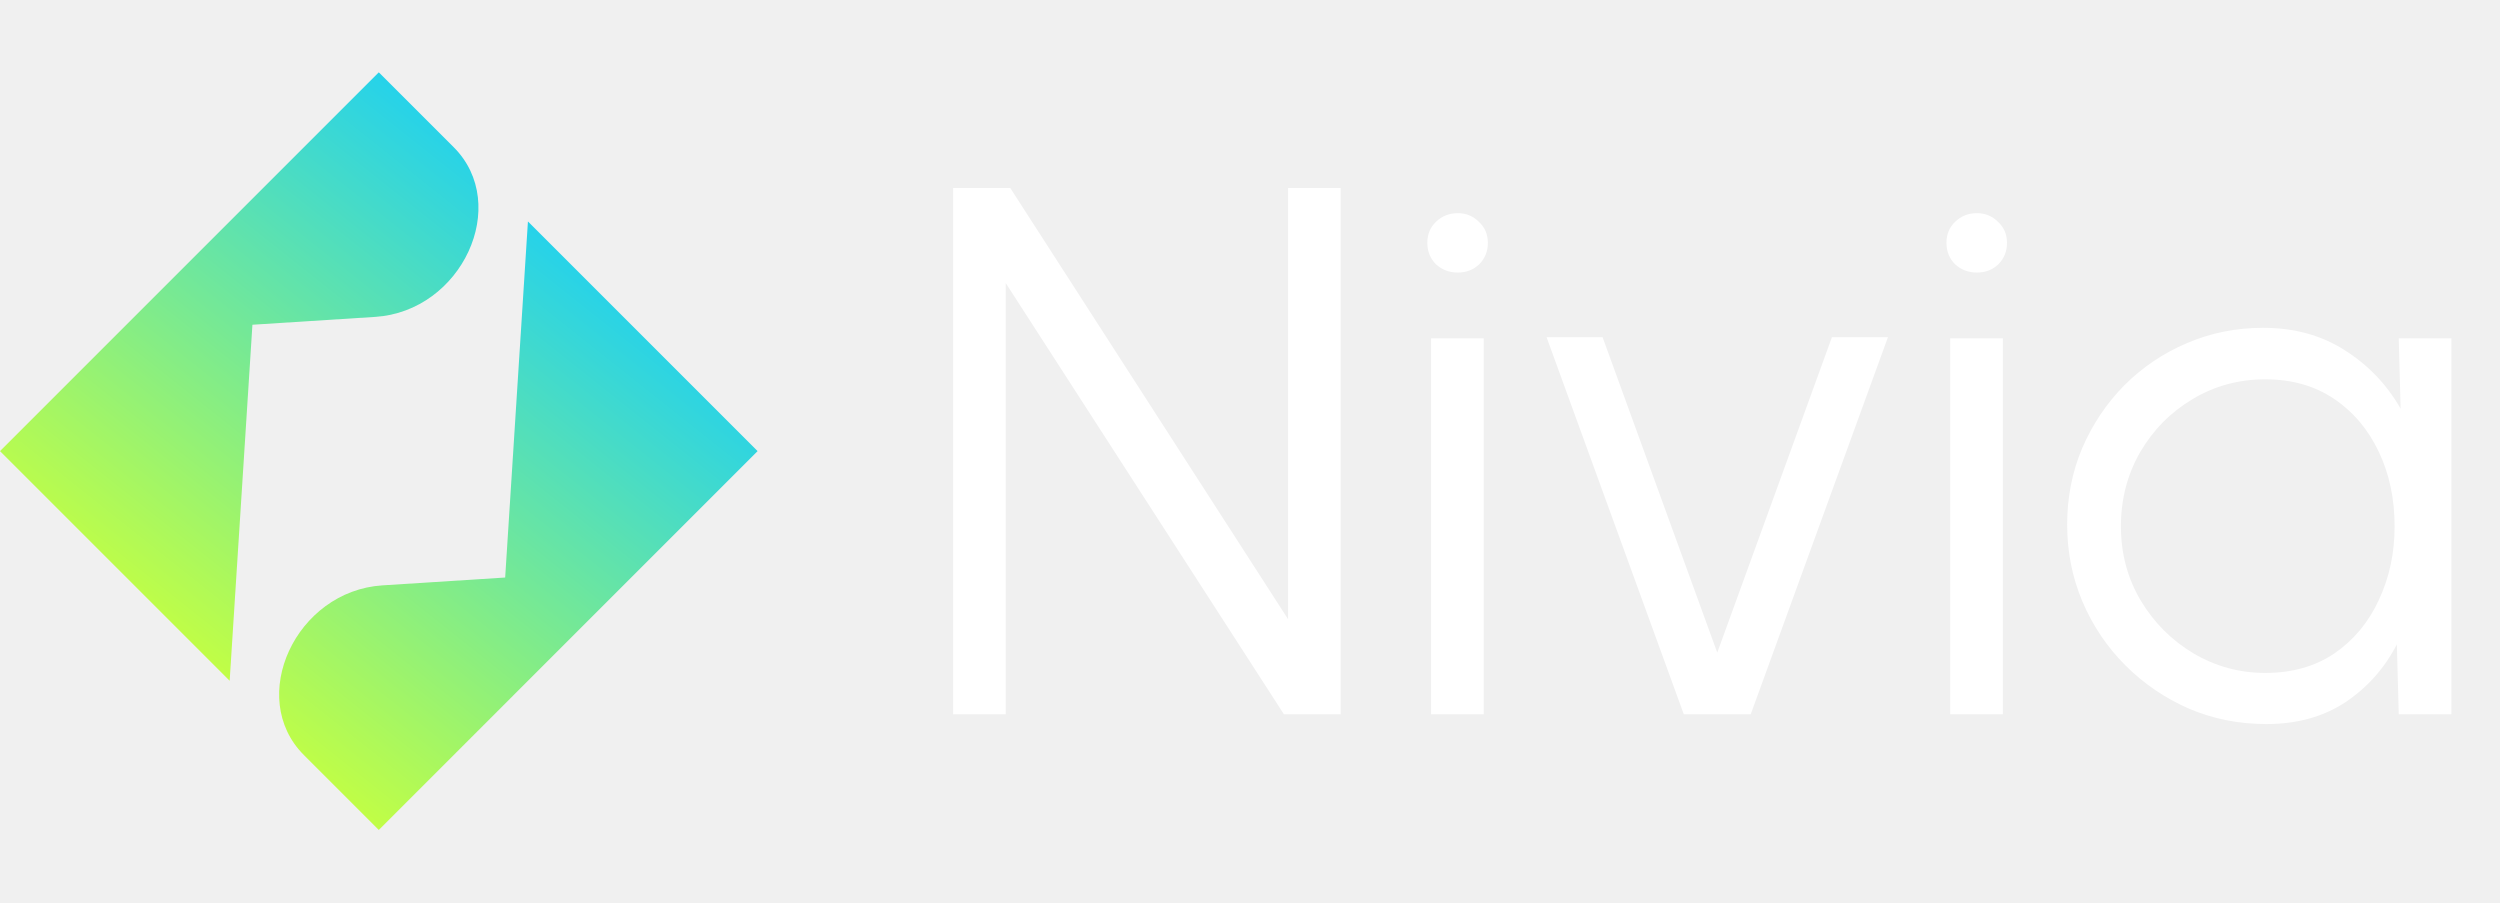
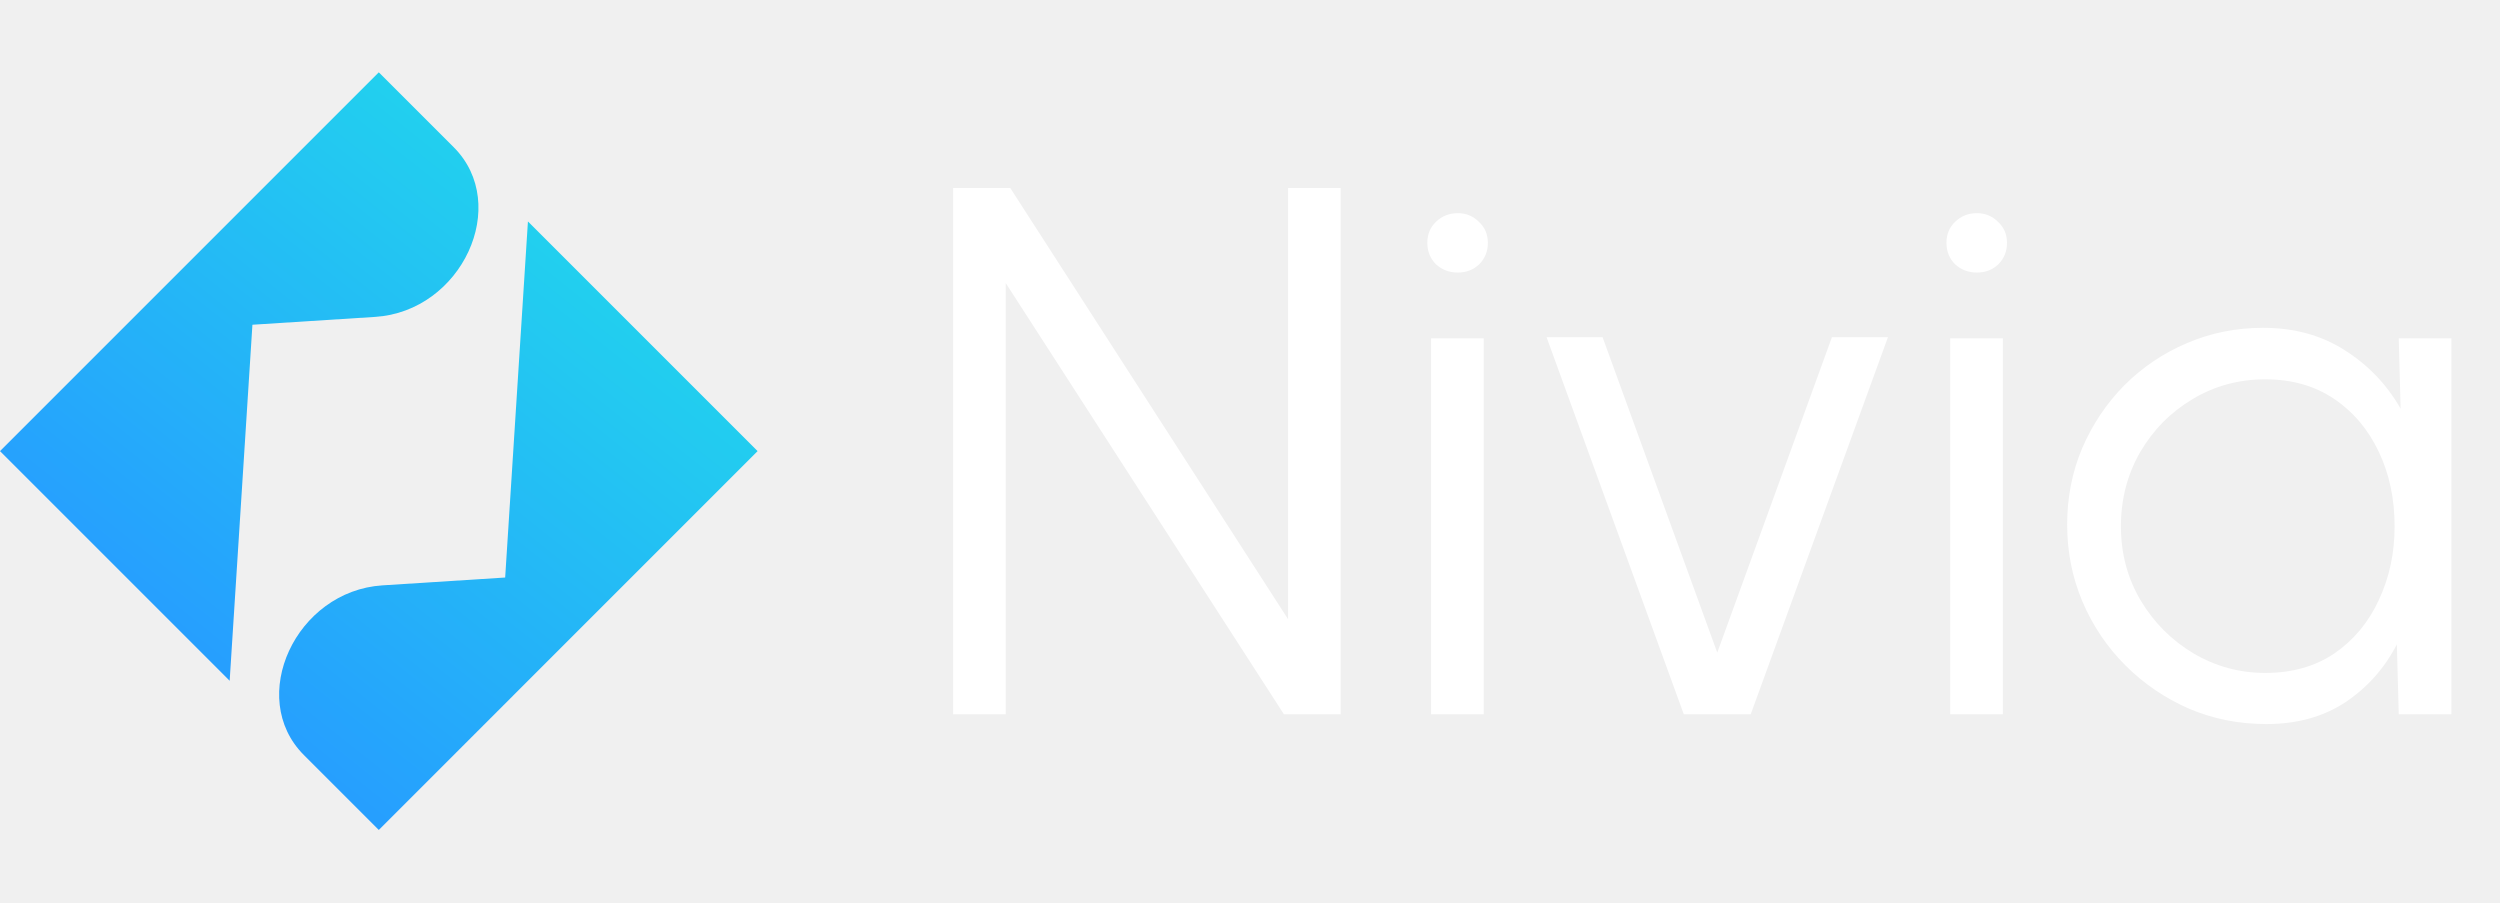
<svg xmlns="http://www.w3.org/2000/svg" width="133" height="48" viewBox="0 0 133 48" fill="none">
  <path d="M26.875 30.724L20.349 31.141C15.733 31.436 13.111 37.112 16.166 40.167L20.152 44.153L40.304 24L28.086 11.782L26.875 30.724Z" fill="url(#paint0_linear_86_3136)" />
  <path d="M13.429 17.276L19.955 16.859C24.571 16.564 27.193 10.888 24.138 7.833L20.152 3.848L0 24L12.218 36.218L13.429 17.276Z" fill="url(#paint1_linear_86_3136)" />
  <path d="M50.705 38V10H53.745L68.525 32.94V10H71.325V38H68.305L53.505 15.06V38H50.705ZM76.134 18H78.934V38H76.134V18ZM77.554 14.5C77.101 14.5 76.714 14.353 76.394 14.06C76.088 13.753 75.934 13.373 75.934 12.92C75.934 12.467 76.088 12.093 76.394 11.8C76.714 11.493 77.101 11.34 77.554 11.34C77.994 11.34 78.368 11.493 78.674 11.8C78.994 12.093 79.154 12.467 79.154 12.92C79.154 13.373 79.001 13.753 78.694 14.06C78.388 14.353 78.008 14.5 77.554 14.5ZM93.138 38H89.578L82.278 17.94H85.258L91.358 34.72L97.458 17.94H100.438L93.138 38ZM103.752 18H106.552V38H103.752V18ZM105.172 14.5C104.718 14.5 104.332 14.353 104.012 14.06C103.705 13.753 103.552 13.373 103.552 12.92C103.552 12.467 103.705 12.093 104.012 11.8C104.332 11.493 104.718 11.34 105.172 11.34C105.612 11.34 105.985 11.493 106.292 11.8C106.612 12.093 106.772 12.467 106.772 12.92C106.772 13.373 106.618 13.753 106.312 14.06C106.005 14.353 105.625 14.5 105.172 14.5ZM127.613 18H130.413V38H127.613L127.513 34.28C126.86 35.547 125.947 36.573 124.773 37.36C123.6 38.133 122.2 38.52 120.573 38.52C119.107 38.52 117.733 38.247 116.453 37.7C115.173 37.14 114.047 36.373 113.073 35.4C112.1 34.427 111.34 33.3 110.793 32.02C110.247 30.74 109.973 29.367 109.973 27.9C109.973 26.46 110.24 25.107 110.773 23.84C111.32 22.573 112.067 21.46 113.013 20.5C113.973 19.54 115.08 18.793 116.333 18.26C117.6 17.713 118.953 17.44 120.393 17.44C122.06 17.44 123.513 17.84 124.753 18.64C125.993 19.427 126.98 20.46 127.713 21.74L127.613 18ZM120.513 35.8C121.94 35.8 123.167 35.453 124.193 34.76C125.22 34.053 126.007 33.107 126.553 31.92C127.113 30.733 127.393 29.427 127.393 28C127.393 26.533 127.113 25.213 126.553 24.04C125.993 22.853 125.2 21.913 124.173 21.22C123.147 20.527 121.927 20.18 120.513 20.18C119.1 20.18 117.807 20.533 116.633 21.24C115.473 21.933 114.547 22.873 113.853 24.06C113.173 25.247 112.833 26.56 112.833 28C112.833 29.453 113.187 30.773 113.893 31.96C114.6 33.133 115.533 34.067 116.693 34.76C117.867 35.453 119.14 35.8 120.513 35.8Z" fill="white" />
  <defs>
    <linearGradient id="paint0_linear_86_3136" x1="30.616" y1="12.873" x2="10.867" y2="37.746" gradientUnits="userSpaceOnUse">
      <stop stop-color="#22D1EE" />
-       <stop offset="1" stop-color="#C5FF41" />
+       <stop offset="1" stop-color="#269dff" />
    </linearGradient>
    <linearGradient id="paint1_linear_86_3136" x1="22.682" y1="4.938" x2="2.934" y2="29.812" gradientUnits="userSpaceOnUse">
      <stop stop-color="#22D1EE" />
-       <stop offset="1" stop-color="#C5FF41" />
+       <stop offset="1" stop-color="#269dff" />
    </linearGradient>
  </defs>
</svg>
